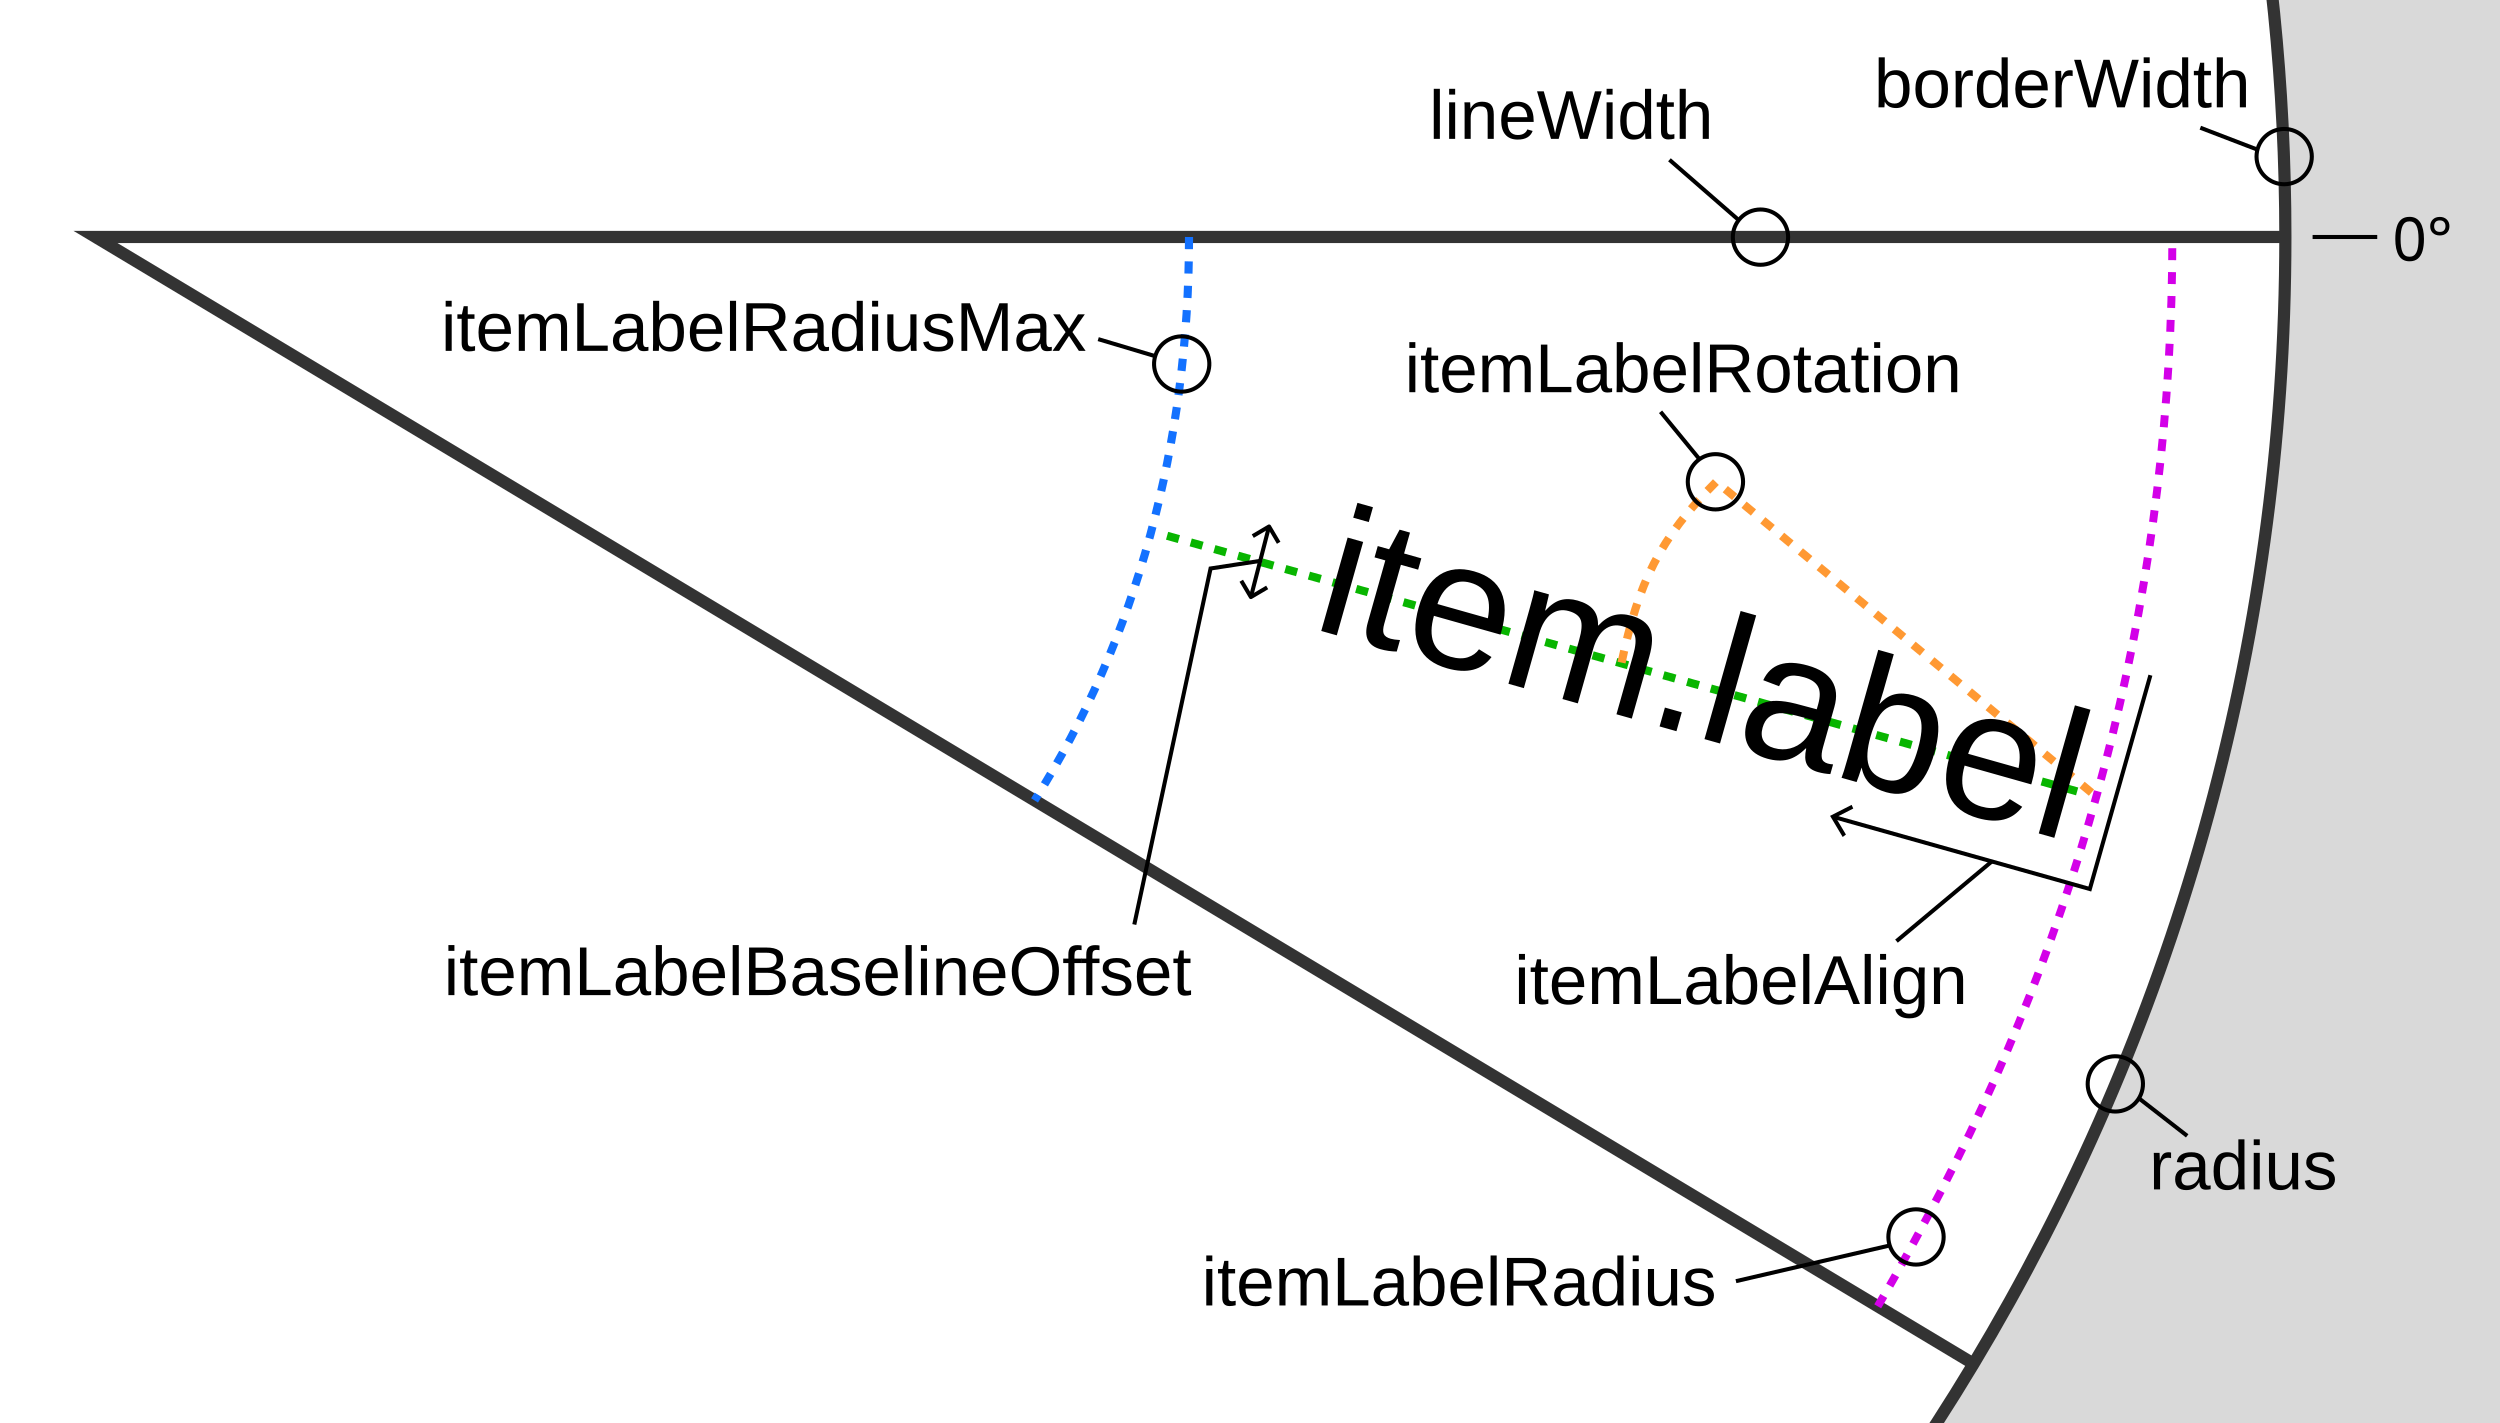
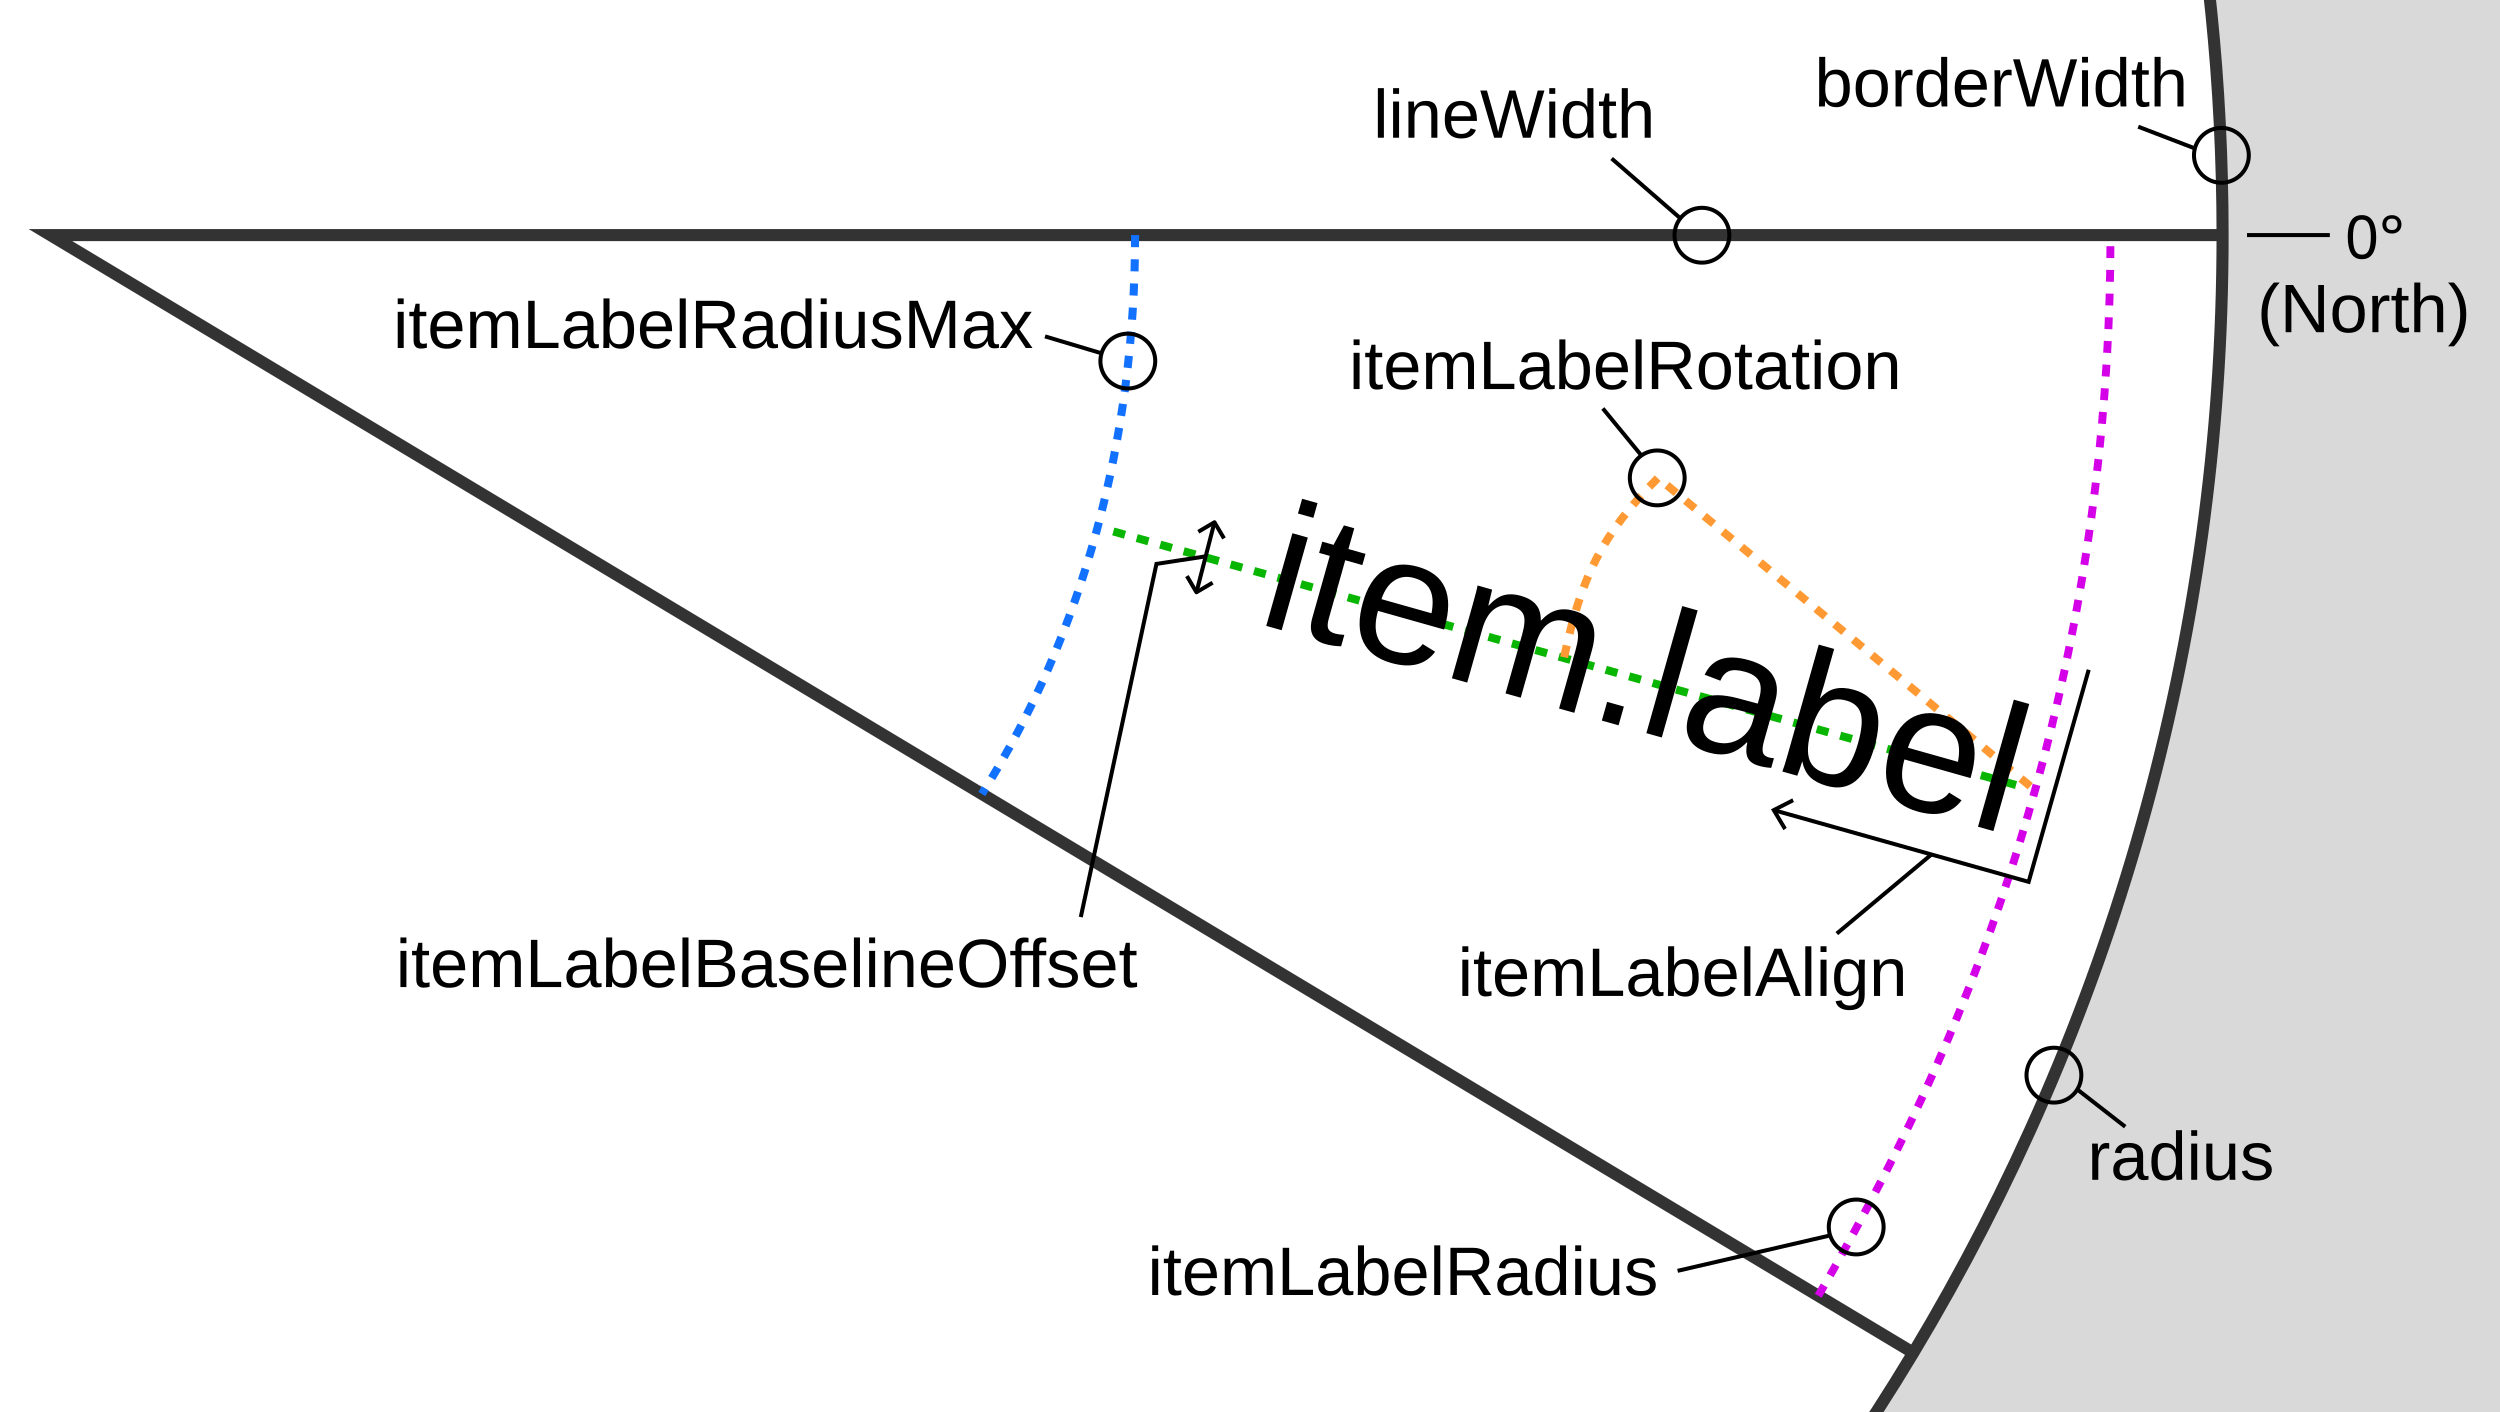
- <svg xmlns="http://www.w3.org/2000/svg" width="100%" height="100%" viewBox="0 0 615 350" version="1.1" xml:space="preserve" style="fill-rule:evenodd;clip-rule:evenodd;stroke-miterlimit:10;">
+ <svg xmlns="http://www.w3.org/2000/svg" width="100%" height="100%" viewBox="0 0 620 350" version="1.1" xml:space="preserve" style="fill-rule:evenodd;clip-rule:evenodd;stroke-miterlimit:10;">
  <g>
    <g id="Background">
-       <rect x="426.7" y="-45" width="201.093" height="426" style="fill:#d9d9d9;" />
-       <path d="M485.5,335.5C391.3,492.2 219.7,597 23.5,597C-274,597 -515.2,355.8 -515.2,58.3C-515.2,-239.2 -274,-480.4 23.5,-480.4C321,-480.4 562.2,-239.2 562.2,58.3C562.2,159.7 534.2,254.5 485.5,335.5Z" style="fill:#fff;fill-rule:nonzero;stroke:#333;stroke-width:3px;" />
-       <path d="M562.2,58.3L23.5,58.3L485.5,335.5" style="fill:none;fill-rule:nonzero;stroke:#333;stroke-width:3px;" />
-       <path d="M287.1,131.8L512.8,195.2" style="fill:none;fill-rule:nonzero;stroke:#08b500;stroke-width:2px;stroke-dasharray:3.02,3.02;" />
-       <path d="M292.5,58.3C292.5,109 279.687,157.166 254.5,196.9" style="fill:none;fill-rule:nonzero;stroke:#1371ff;stroke-width:2px;stroke-dasharray:3,3;" />
-       <path d="M398.9,163C403.1,143.4 408.1,132.6 422.2,118.5L515.6,195.9" style="fill:none;fill-rule:nonzero;stroke:#f93;stroke-width:2px;stroke-dasharray:3,3;" />
-       <g transform="matrix(0.962411,0.271597,-0.271597,0.962411,54.0411,-81.6812)">
-         <text x="322.112px" y="154.395px" style="font-family:'ArialMT', 'Arial', sans-serif;font-size:45.195px;">item.label</text>
+       <rect x="423.7" y="-45" width="201.093" height="426" style="fill:#d9d9d9;" />
+       <path d="M474.5,335.5C380.3,492.2 208.7,597 12.5,597C-285,597 -526.2,355.8 -526.2,58.3C-526.2,-239.2 -285,-480.4 12.5,-480.4C310,-480.4 551.2,-239.2 551.2,58.3C551.2,159.7 523.2,254.5 474.5,335.5Z" style="fill:#fff;fill-rule:nonzero;stroke:#333;stroke-width:3px;" />
+       <path d="M551.2,58.3L12.5,58.3L474.5,335.5" style="fill:none;fill-rule:nonzero;stroke:#333;stroke-width:3px;" />
+       <path d="M276.1,131.8L501.8,195.2" style="fill:none;fill-rule:nonzero;stroke:#08b500;stroke-width:2px;stroke-dasharray:3.02,3.02;" />
+       <path d="M281.5,58.3C281.5,109 268.687,157.166 243.5,196.9" style="fill:none;fill-rule:nonzero;stroke:#1371ff;stroke-width:2px;stroke-dasharray:3,3;" />
+       <path d="M387.9,163C392.1,143.4 397.1,132.6 411.2,118.5L504.6,195.9" style="fill:none;fill-rule:nonzero;stroke:#f93;stroke-width:2px;stroke-dasharray:3,3;" />
+       <g>
+         <g transform="matrix(0.962411,0.271597,-0.271597,0.962411,53.6276,-78.6936)">
+           <text x="311.112px" y="154.395px" style="font-family:'ArialMT', 'Arial', sans-serif;font-size:45.195px;">item.label</text>
+         </g>
      </g>
-       <path d="M461.918,321.351C467.007,312.773 473.49,300.762 478.078,291.863C514.085,222.032 534.4,142.615 534.4,58.3" style="fill:none;fill-rule:nonzero;stroke:#d300e8;stroke-width:1.96px;stroke-dasharray:2.94,2.94;" />
+       <path d="M450.918,321.351C456.007,312.773 462.49,300.762 467.078,291.863C503.085,222.032 523.4,142.615 523.4,58.3" style="fill:none;fill-rule:nonzero;stroke:#d300e8;stroke-width:1.96px;stroke-dasharray:2.94,2.94;" />
    </g>
    <g id="Annotations">
-       <text x="351.565px" y="34.164px" style="font-family:'ArialMT', 'Arial', sans-serif;font-size:17px;">lineWidth</text>
-       <path d="M410.686,39.308L427.474,53.923" style="fill:none;fill-rule:nonzero;stroke:#000;stroke-width:1px;" />
-       <path d="M555.3,36.8L541.28,31.418" style="fill:none;fill-rule:nonzero;stroke:#000;stroke-width:1px;" />
-       <text x="588.51px" y="64.127px" style="font-family:'Monaco';font-size:14.867px;">0°</text>
-       <path d="M568.9,58.3L584.8,58.3" style="fill:none;fill-rule:nonzero;stroke:#000;stroke-width:1px;" />
-       <text x="108.494px" y="86.309px" style="font-family:'ArialMT', 'Arial', sans-serif;font-size:17px;">itemLabelRadiusMax</text>
-       <text x="109.163px" y="244.796px" style="font-family:'ArialMT', 'Arial', sans-serif;font-size:17px;">itemLabelBaselineOf<tspan x="265.724px 270.447px " y="244.796px 244.796px ">fs</tspan>et</text>
-       <text x="295.604px" y="321.152px" style="font-family:'ArialMT', 'Arial', sans-serif;font-size:17px;">itemLabelRadius</text>
-       <text x="461.014px" y="26.409px" style="font-family:'ArialMT', 'Arial', sans-serif;font-size:17px;">borderWidth</text>
-       <text x="528.706px" y="292.594px" style="font-family:'ArialMT', 'Arial', sans-serif;font-size:17px;">radius</text>
-       <text x="372.519px" y="246.984px" style="font-family:'ArialMT', 'Arial', sans-serif;font-size:17px;">itemLabelAlign</text>
-       <path d="M466.532,231.522L490,211.9" style="fill:none;fill-rule:nonzero;stroke:#000;stroke-width:1px;" />
-       <path d="M279.038,227.433L297.8,139.847L310.011,137.975" style="fill:none;fill-rule:nonzero;stroke:#000;stroke-width:1px;" />
-       <path d="M464.94,306.367L427.04,315.167" style="fill:none;fill-rule:nonzero;stroke:#000;stroke-width:1px;" />
-       <path d="M284.094,87.591L270.161,83.426" style="fill:none;fill-rule:nonzero;stroke:#000;stroke-width:1px;" />
+       <text x="340.565px" y="34.164px" style="font-family:'ArialMT', 'Arial', sans-serif;font-size:17px;">lineWidth</text>
+       <path d="M399.686,39.308L416.474,53.923" style="fill:none;fill-rule:nonzero;stroke:#000;stroke-width:1px;" />
+       <path d="M544.3,36.8L530.28,31.418" style="fill:none;fill-rule:nonzero;stroke:#000;stroke-width:1px;" />
+       <text x="581.51px" y="64.127px" style="font-family:'Monaco';font-size:14.867px;">0°</text>
+       <path d="M557.258,58.3L577.8,58.3" style="fill:none;fill-rule:nonzero;stroke:#000;stroke-width:1px;" />
+       <text x="97.494px" y="86.309px" style="font-family:'ArialMT', 'Arial', sans-serif;font-size:17px;">itemLabelRadiusMax</text>
      <g>
-         <path d="M312.189,129.518L307.718,146.874" style="fill:none;fill-rule:nonzero;stroke:#000;stroke-width:1px;" />
-         <path d="M314.301,133.095L312.189,129.518L308.612,131.63" style="fill:none;stroke:#000;stroke-width:1px;stroke-linecap:square;stroke-linejoin:round;stroke-miterlimit:1.5;" />
-         <path d="M305.606,143.297L307.718,146.875L311.296,144.763" style="fill:none;stroke:#000;stroke-width:1px;stroke-linecap:square;stroke-linejoin:round;stroke-miterlimit:1.5;" />
+         <text x="98.163px" y="244.796px" style="font-family:'ArialMT', 'Arial', sans-serif;font-size:17px;">itemLabelBaselineOf</text>
+         <text x="254.724px" y="244.796px" style="font-family:'ArialMT', 'Arial', sans-serif;font-size:17px;">fset</text>
      </g>
-       <path d="M287.799,83.395C291.193,81.794 295.249,83.25 296.85,86.645C298.45,90.039 296.994,94.095 293.6,95.696C290.205,97.297 286.149,95.84 284.549,92.446C282.948,89.051 284.404,84.996 287.799,83.395Z" style="fill:none;stroke:#000;stroke-width:1px;" />
-       <path d="M470.612,297.53C474.344,297.129 477.698,299.834 478.099,303.565C478.499,307.297 475.795,310.652 472.063,311.052C468.332,311.453 464.977,308.748 464.576,305.017C464.176,301.285 466.88,297.93 470.612,297.53Z" style="fill:none;stroke:#000;stroke-width:1px;" />
-       <path d="M432.352,51.575C436.084,51.174 439.439,53.879 439.839,57.611C440.24,61.342 437.535,64.697 433.804,65.097C430.072,65.498 426.717,62.793 426.317,59.062C425.916,55.33 428.621,51.975 432.352,51.575Z" style="fill:none;stroke:#000;stroke-width:1px;" />
-       <path d="M561.182,31.762C564.913,31.361 568.268,34.066 568.668,37.797C569.069,41.529 566.364,44.884 562.633,45.284C558.901,45.685 555.546,42.98 555.146,39.249C554.746,35.517 557.45,32.162 561.182,31.762Z" style="fill:none;stroke:#000;stroke-width:1px;" />
-       <path d="M526.194,270.205L538.048,279.425" style="fill:none;fill-rule:nonzero;stroke:#000;stroke-width:1px;" />
-       <path d="M519.103,273.319C515.416,272.619 512.991,269.057 513.691,265.37C514.39,261.683 517.952,259.258 521.64,259.958C525.327,260.658 527.752,264.219 527.052,267.907C526.352,271.594 522.79,274.019 519.103,273.319Z" style="fill:none;stroke:#000;stroke-width:1px;" />
+       <text x="284.604px" y="321.152px" style="font-family:'ArialMT', 'Arial', sans-serif;font-size:17px;">itemLabelRadius</text>
+       <text x="450.014px" y="26.409px" style="font-family:'ArialMT', 'Arial', sans-serif;font-size:17px;">borderWidth</text>
+       <text x="559.791px" y="82.381px" style="font-family:'ArialMT', 'Arial', sans-serif;font-size:17px;">(North)</text>
+       <text x="517.706px" y="292.594px" style="font-family:'ArialMT', 'Arial', sans-serif;font-size:17px;">radius</text>
+       <text x="361.519px" y="246.984px" style="font-family:'ArialMT', 'Arial', sans-serif;font-size:17px;">itemLabelAlign</text>
+       <path d="M455.532,231.522L479,211.9" style="fill:none;fill-rule:nonzero;stroke:#000;stroke-width:1px;" />
+       <path d="M268.038,227.433L286.8,139.847L299.011,137.975" style="fill:none;fill-rule:nonzero;stroke:#000;stroke-width:1px;" />
+       <path d="M453.94,306.367L416.04,315.167" style="fill:none;fill-rule:nonzero;stroke:#000;stroke-width:1px;" />
+       <path d="M273.094,87.591L259.161,83.426" style="fill:none;fill-rule:nonzero;stroke:#000;stroke-width:1px;" />
      <g>
-         <text x="345.551px" y="96.48px" style="font-family:'ArialMT', 'Arial', sans-serif;font-size:17px;">itemLabelRotation</text>
+         <path d="M301.189,129.518L296.718,146.874" style="fill:none;fill-rule:nonzero;stroke:#000;stroke-width:1px;" />
+         <path d="M303.301,133.095L301.189,129.518L297.612,131.63" style="fill:none;stroke:#000;stroke-width:1px;stroke-linecap:square;stroke-linejoin:round;stroke-miterlimit:1.5;" />
+         <path d="M294.606,143.297L296.718,146.875L300.296,144.763" style="fill:none;stroke:#000;stroke-width:1px;stroke-linecap:square;stroke-linejoin:round;stroke-miterlimit:1.5;" />
      </g>
-       <path d="M418.1,113L408.5,101.3" style="fill:none;fill-rule:nonzero;stroke:#000;stroke-width:1px;" />
-       <path d="M421.27,111.759C425.002,111.358 428.357,114.063 428.757,117.795C429.157,121.526 426.453,124.881 422.721,125.281C418.99,125.682 415.635,122.977 415.235,119.246C414.834,115.514 417.539,112.159 421.27,111.759Z" style="fill:none;stroke:#000;stroke-width:1px;" />
+       <path d="M276.799,83.395C280.193,81.794 284.249,83.25 285.85,86.645C287.45,90.039 285.994,94.095 282.6,95.696C279.205,97.297 275.149,95.84 273.549,92.446C271.948,89.051 273.404,84.996 276.799,83.395Z" style="fill:none;stroke:#000;stroke-width:1px;" />
+       <path d="M459.612,297.53C463.344,297.129 466.698,299.834 467.099,303.565C467.499,307.297 464.795,310.652 461.063,311.052C457.332,311.453 453.977,308.748 453.576,305.017C453.176,301.285 455.88,297.93 459.612,297.53Z" style="fill:none;stroke:#000;stroke-width:1px;" />
+       <path d="M421.352,51.575C425.084,51.174 428.439,53.879 428.839,57.611C429.24,61.342 426.535,64.697 422.804,65.097C419.072,65.498 415.717,62.793 415.317,59.062C414.916,55.33 417.621,51.975 421.352,51.575Z" style="fill:none;stroke:#000;stroke-width:1px;" />
+       <path d="M550.182,31.762C553.913,31.361 557.268,34.066 557.668,37.797C558.069,41.529 555.364,44.884 551.633,45.284C547.901,45.685 544.546,42.98 544.146,39.249C543.746,35.517 546.45,32.162 550.182,31.762Z" style="fill:none;stroke:#000;stroke-width:1px;" />
+       <path d="M515.194,270.205L527.048,279.425" style="fill:none;fill-rule:nonzero;stroke:#000;stroke-width:1px;" />
+       <path d="M508.103,273.319C504.416,272.619 501.991,269.057 502.691,265.37C503.39,261.683 506.952,259.258 510.64,259.958C514.327,260.658 516.752,264.219 516.052,267.907C515.352,271.594 511.79,274.019 508.103,273.319Z" style="fill:none;stroke:#000;stroke-width:1px;" />
      <g>
-         <path d="M529,166.1L514.1,218.7L451.2,201" style="fill:none;fill-rule:nonzero;stroke:#000;stroke-width:1px;" />
+         <text x="334.551px" y="96.48px" style="font-family:'ArialMT', 'Arial', sans-serif;font-size:17px;">itemLabelRotation</text>
+       </g>
+       <path d="M407.1,113L397.5,101.3" style="fill:none;fill-rule:nonzero;stroke:#000;stroke-width:1px;" />
+       <path d="M410.27,111.759C414.002,111.358 417.357,114.063 417.757,117.795C418.157,121.526 415.453,124.881 411.721,125.281C407.99,125.682 404.635,122.977 404.235,119.246C403.834,115.514 406.539,112.159 410.27,111.759Z" style="fill:none;stroke:#000;stroke-width:1px;" />
+       <g>
+         <path d="M518,166.1L503.1,218.7L440.2,201" style="fill:none;fill-rule:nonzero;stroke:#000;stroke-width:1px;" />
        <g>
-           <path d="M455.5,198L455.9,198.9L451.6,201.1L454.1,205.3L453.3,205.9L450.2,200.7L455.5,198Z" style="fill-rule:nonzero;" />
+           <path d="M444.5,198L444.9,198.9L440.6,201.1L443.1,205.3L442.3,205.9L439.2,200.7L444.5,198Z" style="fill-rule:nonzero;" />
        </g>
      </g>
    </g>
  </g>
</svg>
